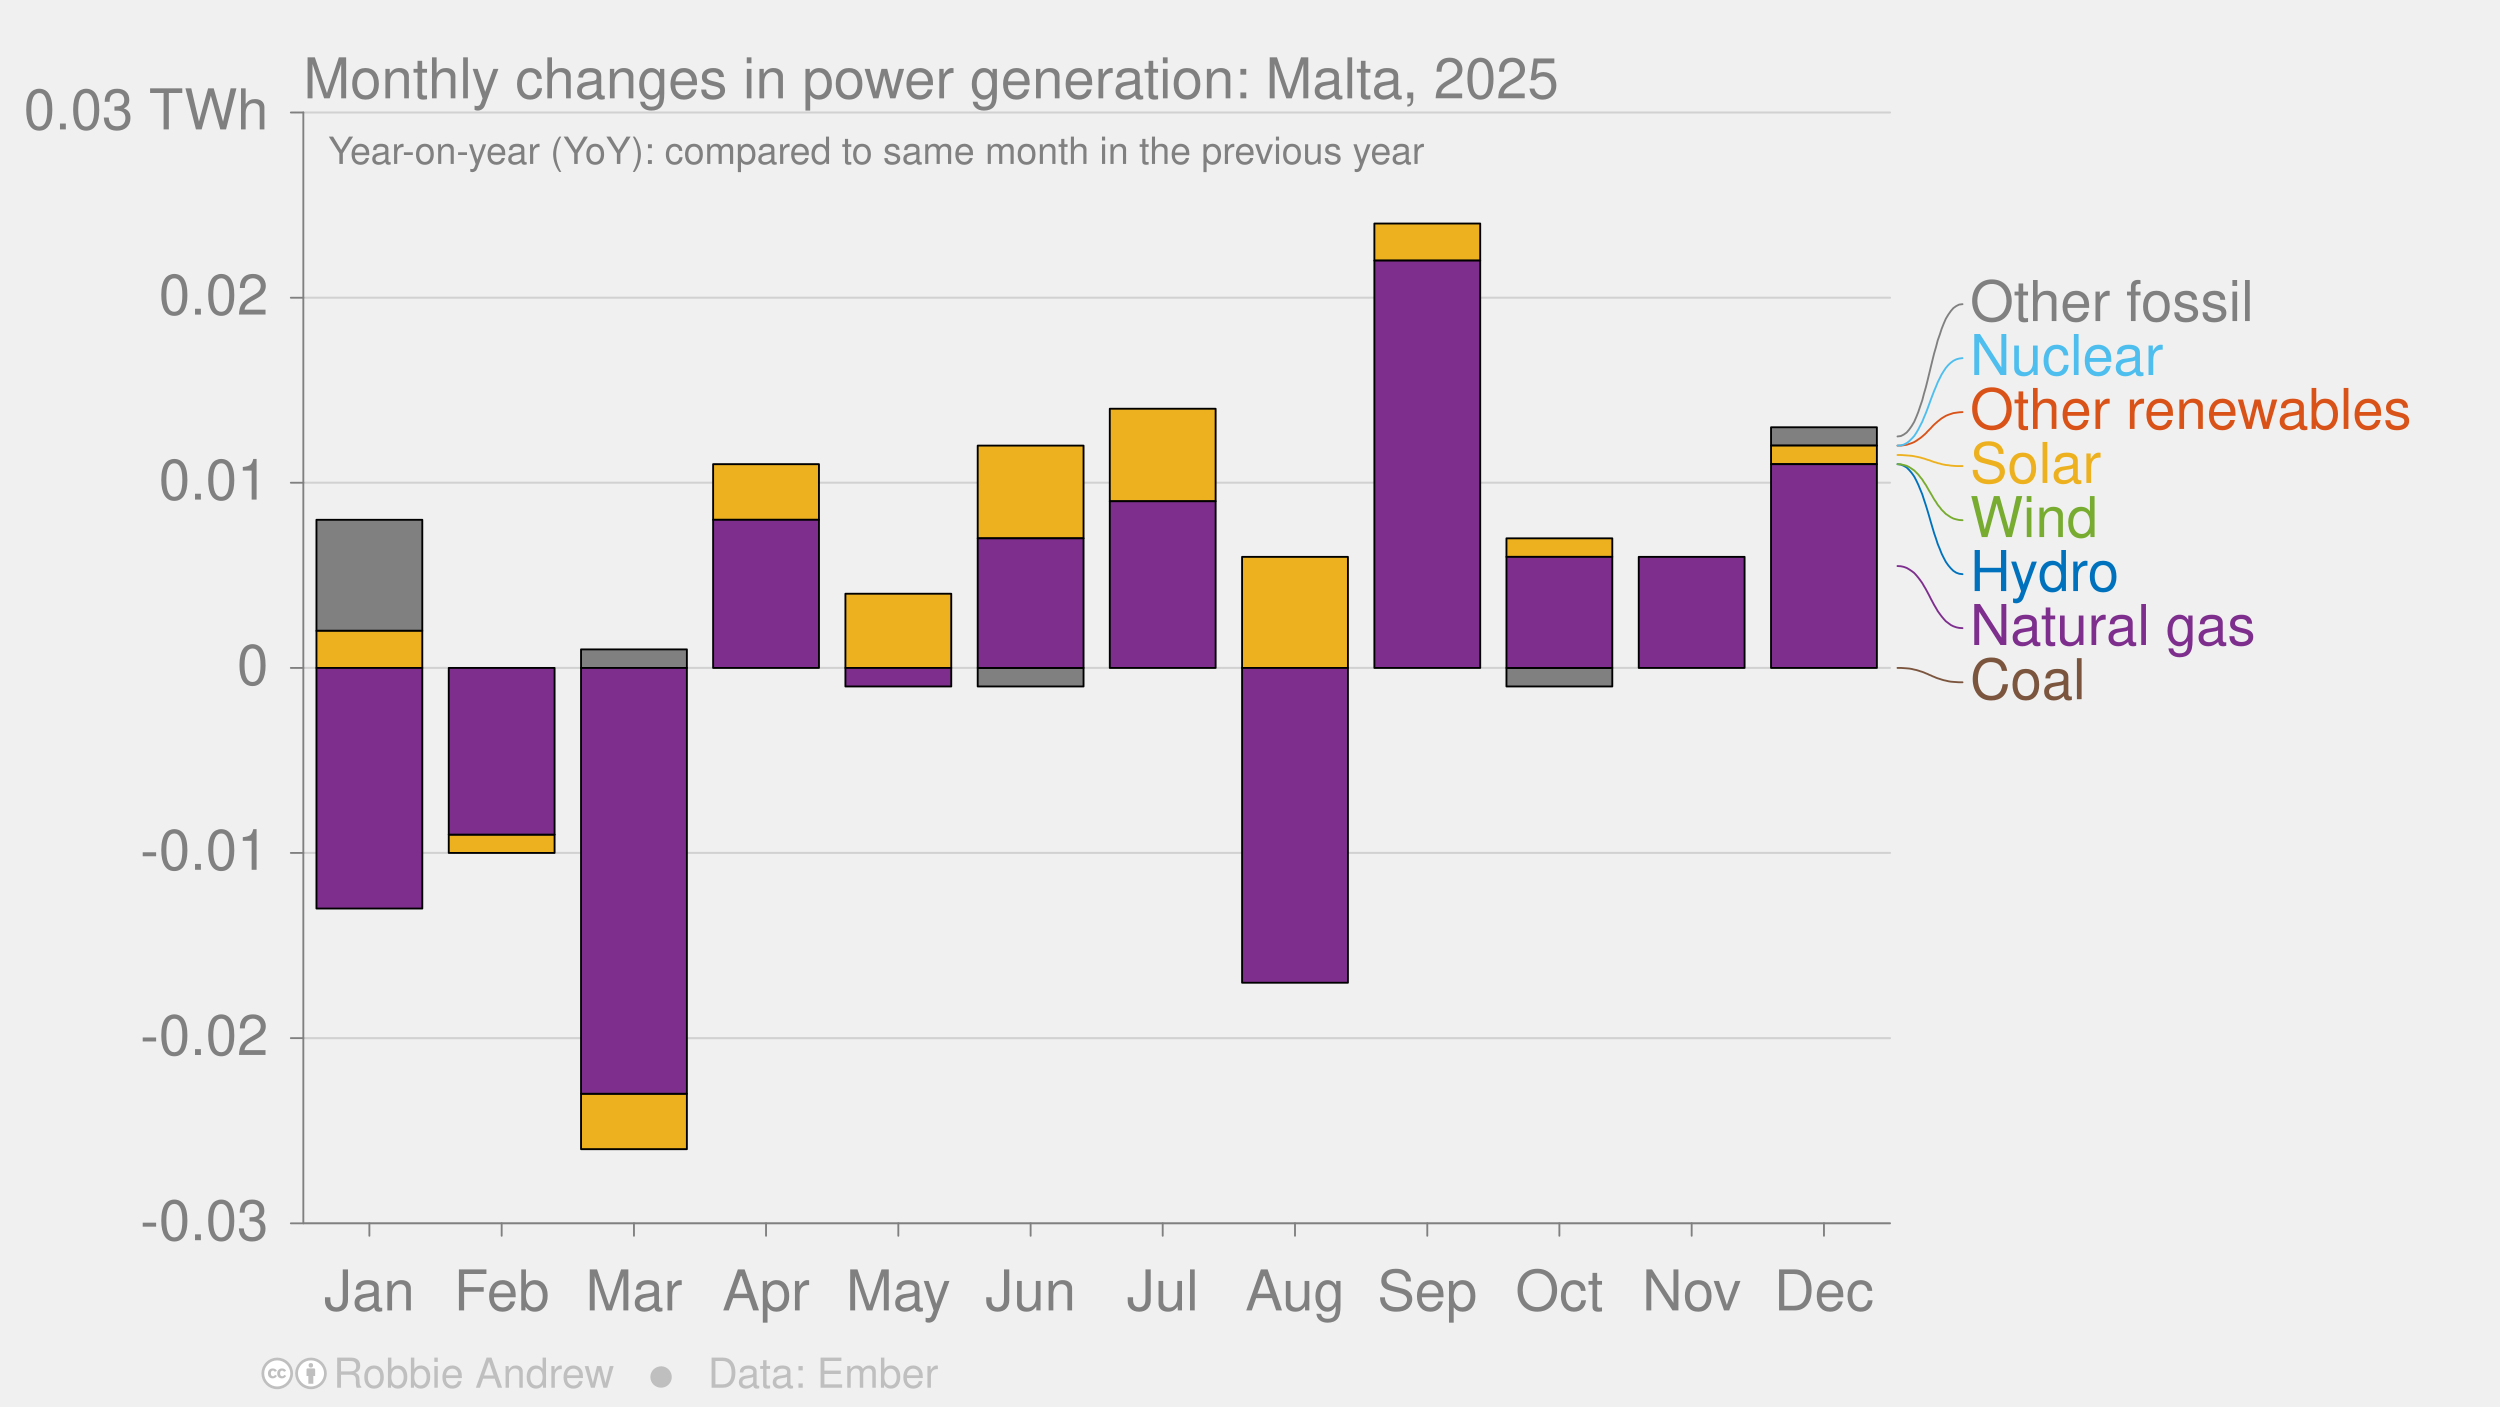
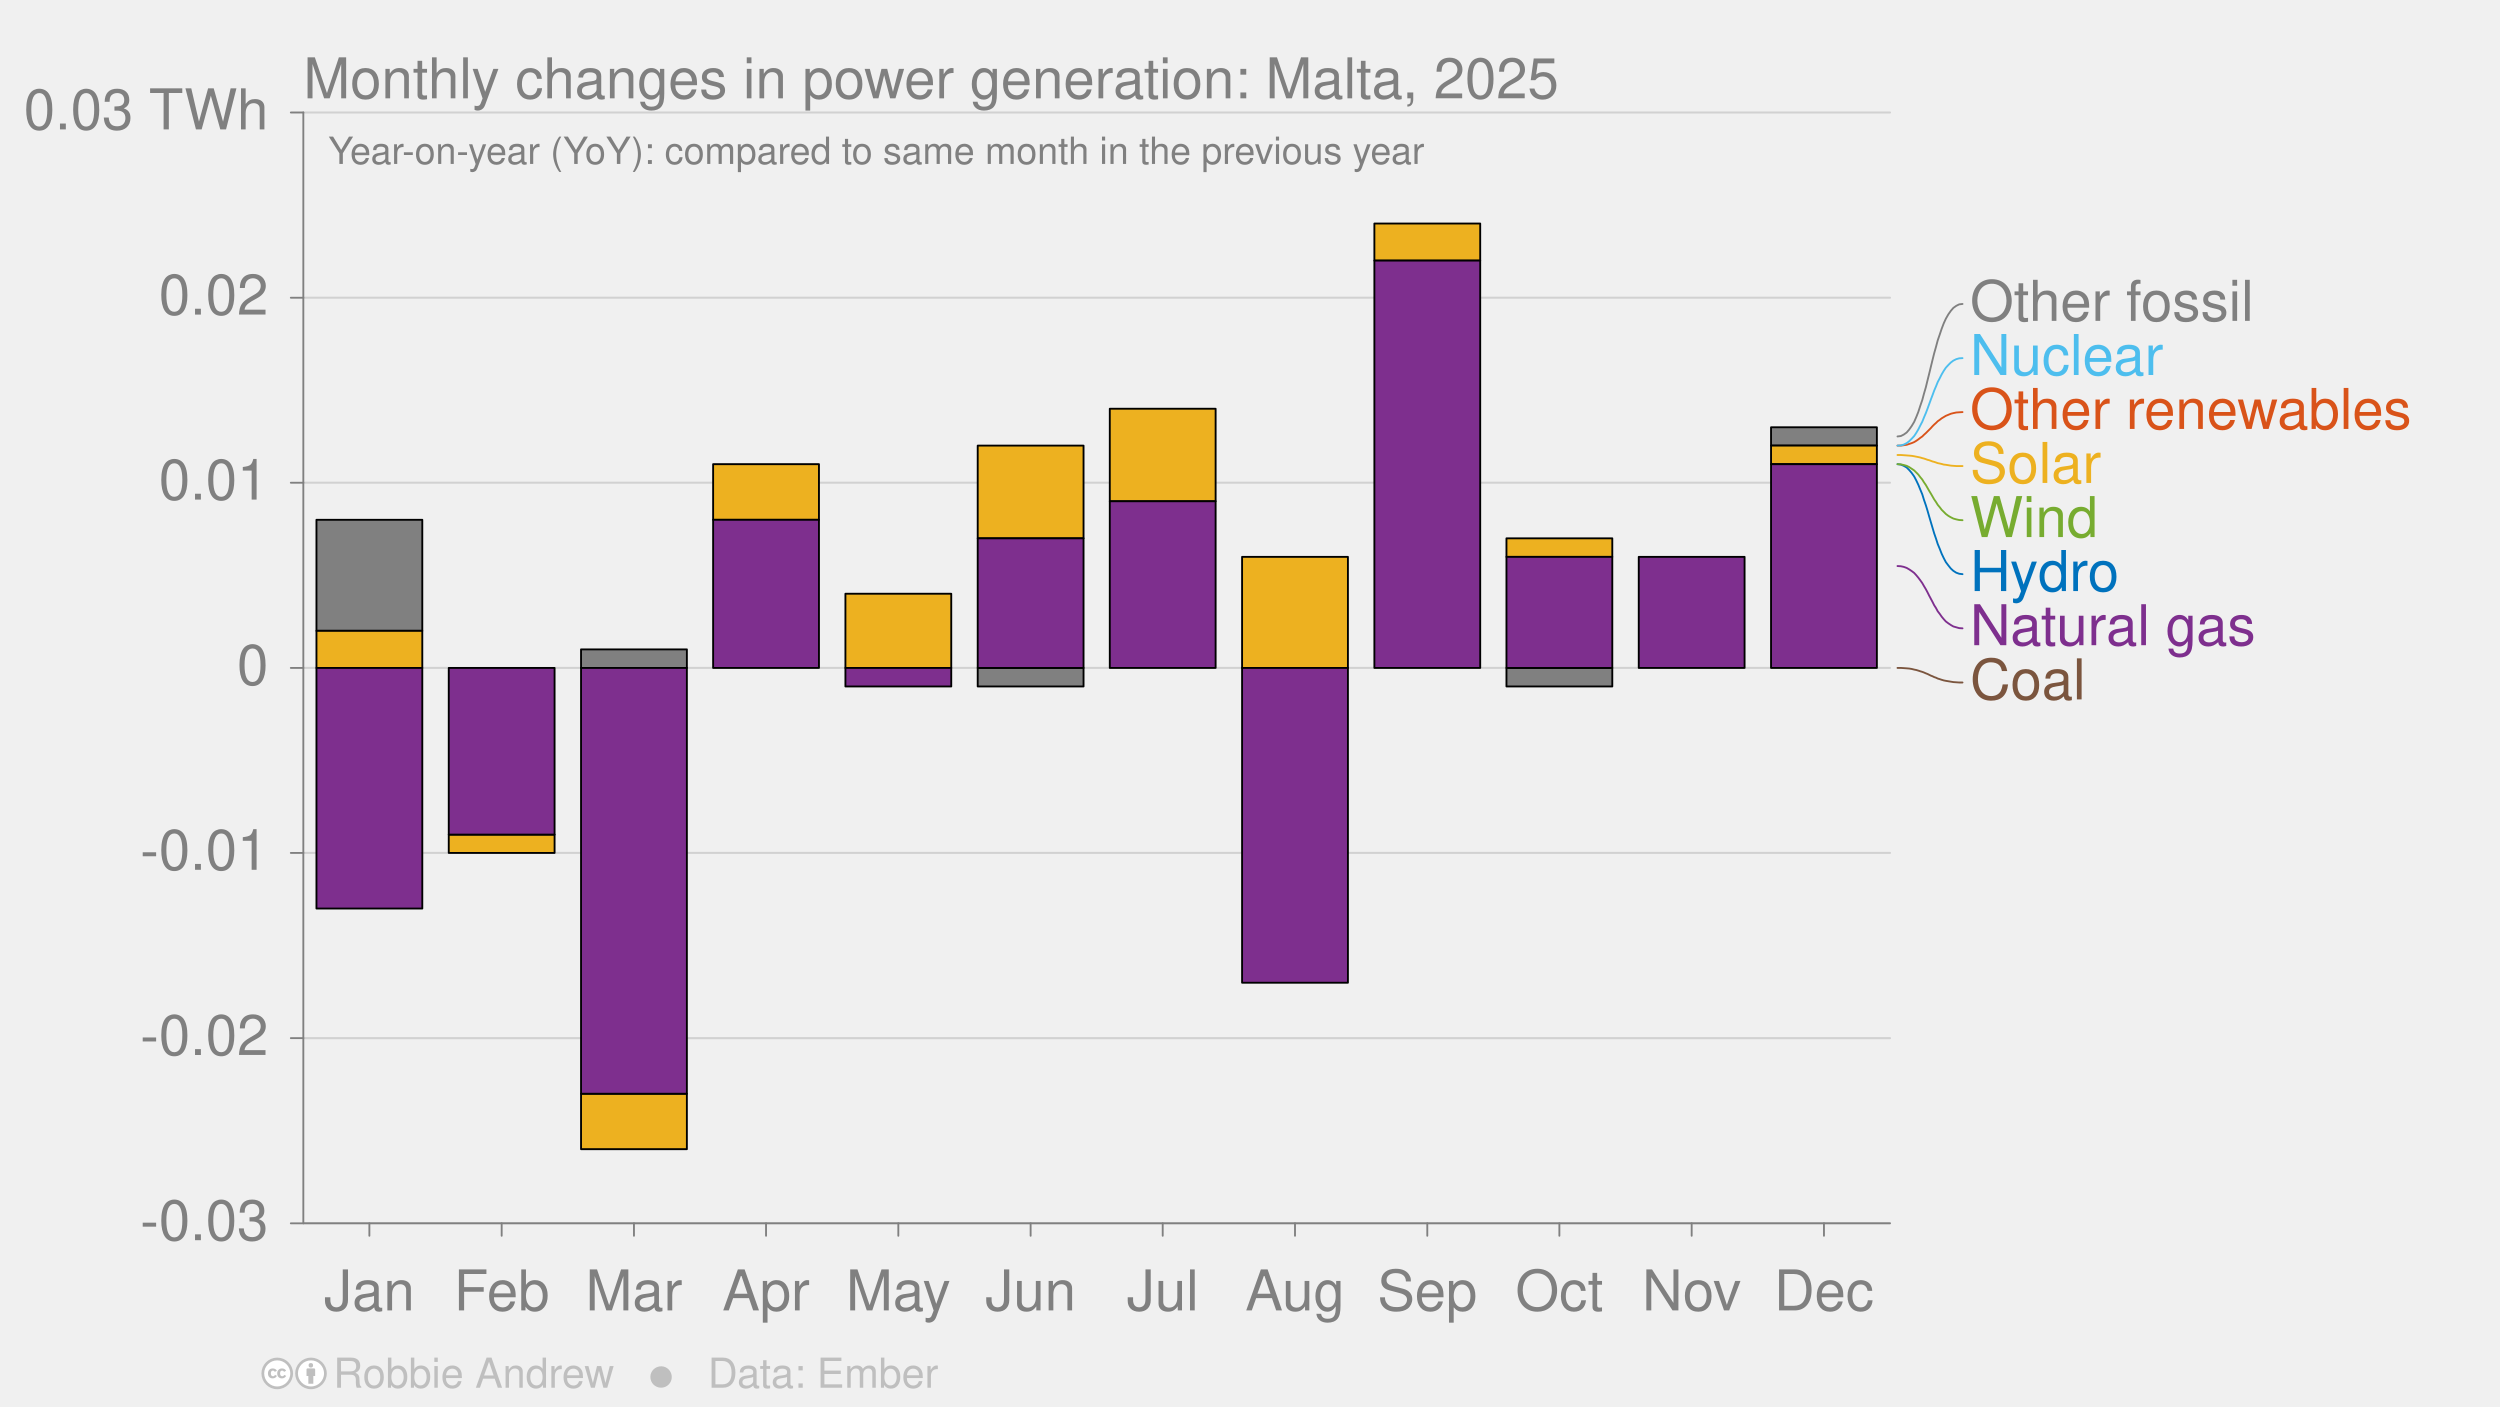
<svg xmlns="http://www.w3.org/2000/svg" xmlns:xlink="http://www.w3.org/1999/xlink" version="1.1" width="100%" height="100%" viewBox="0 0 1200.000 674.916">
  <style type="text/css">
  #main {font-family:Helvetica,Arial,sans-serif; font-size:27.00px;
         fill-opacity:1; fill:#000000; stroke:none; stroke-linejoin:round; stroke-linecap:round; stroke-width:1.00;}
  .marker {stroke-opacity:0;fill-opacity:0;}
  .marker:hover {stroke-opacity:0.5; fill-opacity:1;}
  .ticklabel {font-size:27.00px;fill:#808080;stroke:none;font-family:Helvetica}
  .ytl {text-anchor:end;}
  .dp1 {pointer-events:none;font-size:70%;text-anchor:middle;fill:#000000;}
  .dp2 {pointer-events:none;font-size:70%;text-anchor:middle;fill:#FFFFFF;}
  .numtip {pointer-events:none;}
  .cc {opacity:0.25;}
.dl_fe {background-color:#FDFFDF;display:flex;margin:auto;align-items:center}
.dl_fe_p {font-size:20px;text-align:center;margin:3px}
.dl_el {display:none;pointer-events:none;}
.cc:hover + .dl_el {display:block;}
text:hover + .dl_el {display:block;}
</style>
  <defs>
    <clipPath id="axis_clip">
      <rect x="145.8" y="54.2" width="761.2" height="532.8" />
    </clipPath>
    <path id="line_x" d="M 145.600,0 h 761.600" stroke="#262626" stroke-opacity="0.15" stroke-width="1.00" />
    <path id="tick_y" d="M 145.600,0 h -6.000" stroke="#808080" stroke-width="0.90" />
    <path id="tick_x" d="M 0,587.177 v 6.000" stroke="#808080" stroke-width="0.90" />
  </defs>
  <g id="main">
    <use xlink:href="#line_x" transform="translate(0,587.2)" />
    <use xlink:href="#line_x" transform="translate(0,498.3)" />
    <use xlink:href="#line_x" transform="translate(0,409.4)" />
    <use xlink:href="#line_x" transform="translate(0,320.6)" />
    <use xlink:href="#line_x" transform="translate(0,231.7)" />
    <use xlink:href="#line_x" transform="translate(0,142.9)" />
    <use xlink:href="#line_x" transform="translate(0,54.0)" />
    <use xlink:href="#tick_y" transform="translate(0,587.2)" />
    <use xlink:href="#tick_y" transform="translate(0,498.3)" />
    <use xlink:href="#tick_y" transform="translate(0,409.4)" />
    <use xlink:href="#tick_y" transform="translate(0,320.6)" />
    <use xlink:href="#tick_y" transform="translate(0,231.7)" />
    <use xlink:href="#tick_y" transform="translate(0,142.9)" />
    <use xlink:href="#tick_y" transform="translate(0,54.0)" />
    <use xlink:href="#tick_x" transform="translate(177.3,0)" />
    <use xlink:href="#tick_x" transform="translate(240.8,0)" />
    <use xlink:href="#tick_x" transform="translate(304.3,0)" />
    <use xlink:href="#tick_x" transform="translate(367.7,0)" />
    <use xlink:href="#tick_x" transform="translate(431.2,0)" />
    <use xlink:href="#tick_x" transform="translate(494.7,0)" />
    <use xlink:href="#tick_x" transform="translate(558.1,0)" />
    <use xlink:href="#tick_x" transform="translate(621.6,0)" />
    <use xlink:href="#tick_x" transform="translate(685.1,0)" />
    <use xlink:href="#tick_x" transform="translate(748.5,0)" />
    <use xlink:href="#tick_x" transform="translate(812.0,0)" />
    <use xlink:href="#tick_x" transform="translate(875.5,0)" />
    <polyline points="145.6,53.993 145.6,587.177 907.2,587.177" stroke="#808080" stroke-width="0.90" fill="none" />
    <text class="ticklabel xtl" transform="translate(177.3,629.0)" text-anchor="middle">Jan</text>
    <text class="ticklabel xtl" transform="translate(240.8,629.0)" text-anchor="middle">Feb</text>
    <text class="ticklabel xtl" transform="translate(304.3,629.0)" text-anchor="middle">Mar</text>
    <text class="ticklabel xtl" transform="translate(367.7,629.0)" text-anchor="middle">Apr</text>
    <text class="ticklabel xtl" transform="translate(431.2,629.0)" text-anchor="middle">May</text>
    <text class="ticklabel xtl" transform="translate(494.7,629.0)" text-anchor="middle">Jun</text>
    <text class="ticklabel xtl" transform="translate(558.1,629.0)" text-anchor="middle">Jul</text>
    <text class="ticklabel xtl" transform="translate(621.6,629.0)" text-anchor="middle">Aug</text>
    <text class="ticklabel xtl" transform="translate(685.1,629.0)" text-anchor="middle">Sep</text>
    <text class="ticklabel xtl" transform="translate(748.5,629.0)" text-anchor="middle">Oct</text>
    <text class="ticklabel xtl" transform="translate(812.0,629.0)" text-anchor="middle">Nov</text>
    <text class="ticklabel xtl" transform="translate(875.5,629.0)" text-anchor="middle">Dec</text>
    <text class="ticklabel ytl" transform="translate(128.8,595.3)">-0.03</text>
    <text class="ticklabel ytl" transform="translate(128.8,506.4)">-0.02</text>
    <text class="ticklabel ytl" transform="translate(128.8,417.5)">-0.01</text>
    <text class="ticklabel ytl" transform="translate(128.8,328.7)">0</text>
    <text class="ticklabel ytl" transform="translate(128.8,239.8)">0.01</text>
    <text class="ticklabel ytl" transform="translate(128.8,151.0)">0.02</text>
    <text class="ticklabel ytl" transform="translate(128.8,62.1)">0.03 TWh</text>
    <g stroke="#000" stroke-width="0.90" fill="#808080" clip-path="url(#axis_clip)">
      <polygon class="pl" points="151.9,249.5 151.9,302.8 202.7,302.8 202.7,249.5 151.9,249.5" />
      <polygon class="pl" points="278.9,311.7 278.9,320.6 329.7,320.6 329.7,311.7 278.9,311.7" />
      <polygon class="pl" points="469.3,329.5 469.3,320.6 520.1,320.6 520.1,329.5 469.3,329.5" />
      <polygon class="pl" points="723.1,329.5 723.1,320.6 773.9,320.6 773.9,329.5 723.1,329.5" />
      <polygon class="pl" points="850.1,205.1 850.1,213.9 900.9,213.9 900.9,205.1 850.1,205.1" />
    </g>
    <g stroke="#000" stroke-width="0.90" fill="#4DBEEE" clip-path="url(#axis_clip)">
</g>
    <g stroke="#000" stroke-width="0.90" fill="#D95319" clip-path="url(#axis_clip)">
</g>
    <g stroke="#000" stroke-width="0.90" fill="#EDB120" clip-path="url(#axis_clip)">
      <polygon class="pl" points="151.9,302.8 151.9,320.6 202.7,320.6 202.7,302.8 151.9,302.8" />
      <polygon class="pl" points="215.4,409.4 215.4,400.6 266.2,400.6 266.2,409.4 215.4,409.4" />
      <polygon class="pl" points="278.9,551.6 278.9,525.0 329.7,525.0 329.7,551.6 278.9,551.6" />
      <polygon class="pl" points="342.3,222.8 342.3,249.5 393.1,249.5 393.1,222.8 342.3,222.8" />
      <polygon class="pl" points="405.8,285.0 405.8,320.6 456.6,320.6 456.6,285.0 405.8,285.0" />
      <polygon class="pl" points="469.3,213.9 469.3,258.4 520.1,258.4 520.1,213.9 469.3,213.9" />
      <polygon class="pl" points="532.7,196.2 532.7,240.6 583.5,240.6 583.5,196.2 532.7,196.2" />
      <polygon class="pl" points="596.2,267.3 596.2,320.6 647.0,320.6 647.0,267.3 596.2,267.3" />
      <polygon class="pl" points="659.7,107.3 659.7,125.1 710.5,125.1 710.5,107.3 659.7,107.3" />
      <polygon class="pl" points="723.1,258.4 723.1,267.3 773.9,267.3 773.9,258.4 723.1,258.4" />
      <polygon class="pl" points="850.1,213.9 850.1,222.8 900.9,222.8 900.9,213.9 850.1,213.9" />
    </g>
    <g stroke="#000" stroke-width="0.90" fill="#77AC30" clip-path="url(#axis_clip)">
</g>
    <g stroke="#000" stroke-width="0.90" fill="#0072BD" clip-path="url(#axis_clip)">
</g>
    <g stroke="#000" stroke-width="0.90" fill="#7E2F8E" clip-path="url(#axis_clip)">
      <polygon class="pl" points="151.9,436.1 151.9,320.6 202.7,320.6 202.7,436.1 151.9,436.1" />
      <polygon class="pl" points="215.4,400.6 215.4,320.6 266.2,320.6 266.2,400.6 215.4,400.6" />
      <polygon class="pl" points="278.9,525.0 278.9,320.6 329.7,320.6 329.7,525.0 278.9,525.0" />
      <polygon class="pl" points="342.3,249.5 342.3,320.6 393.1,320.6 393.1,249.5 342.3,249.5" />
      <polygon class="pl" points="405.8,329.5 405.8,320.6 456.6,320.6 456.6,329.5 405.8,329.5" />
      <polygon class="pl" points="469.3,258.4 469.3,320.6 520.1,320.6 520.1,258.4 469.3,258.4" />
      <polygon class="pl" points="532.7,240.6 532.7,320.6 583.5,320.6 583.5,240.6 532.7,240.6" />
      <polygon class="pl" points="596.2,471.7 596.2,320.6 647.0,320.6 647.0,471.7 596.2,471.7" />
      <polygon class="pl" points="659.7,125.1 659.7,320.6 710.5,320.6 710.5,125.1 659.7,125.1" />
      <polygon class="pl" points="723.1,267.3 723.1,320.6 773.9,320.6 773.9,267.3 723.1,267.3" />
      <polygon class="pl" points="786.6,267.3 786.6,320.6 837.4,320.6 837.4,267.3 786.6,267.3" />
      <polygon class="pl" points="850.1,222.8 850.1,320.6 900.9,320.6 900.9,222.8 850.1,222.8" />
    </g>
    <g stroke="#000" stroke-width="0.90" fill="#7B553E" clip-path="url(#axis_clip)">
</g>
-     <text transform="translate(945.6,327.5)" dy="8.1" font-size="27.00" fill="#7B553E" stroke="none">Coal</text>
-     <text transform="translate(945.6,301.5)" dy="8.1" font-size="27.00" fill="#7E2F8E" stroke="none">Natural gas</text>
+     <text transform="translate(945.6,327.6)" dy="8.1" font-size="27.00" fill="#7B553E" stroke="none">Coal</text>
+     <text transform="translate(945.6,301.6)" dy="8.1" font-size="27.00" fill="#7E2F8E" stroke="none">Natural gas</text>
    <text transform="translate(945.6,275.6)" dy="8.1" font-size="27.00" fill="#0072BD" stroke="none">Hydro</text>
    <text transform="translate(945.6,249.7)" dy="8.1" font-size="27.00" fill="#77AC30" stroke="none">Wind</text>
    <text transform="translate(945.6,223.7)" dy="8.1" font-size="27.00" fill="#EDB120" stroke="none">Solar</text>
    <text transform="translate(945.6,197.8)" dy="8.1" font-size="27.00" fill="#D95319" stroke="none">Other renewables</text>
    <text transform="translate(945.6,171.9)" dy="8.1" font-size="27.00" fill="#4DBEEE" stroke="none">Nuclear</text>
-     <text transform="translate(945.6,146.0)" dy="8.1" font-size="27.00" fill="#808080" stroke="none">Other fossil</text>
-     <polyline class="pl" points="910.8,320.6 912.4,320.6 913.8,320.7 915.2,320.8 916.4,320.9 917.6,321.1 918.8,321.4 919.8,321.6 920.8,321.9 921.7,322.2 922.7,322.5 923.5,322.8 924.4,323.2 925.2,323.5 926.0,323.9 926.8,324.2 927.6,324.6 928.4,324.9 929.3,325.3 930.1,325.6 931.1,325.9 932.0,326.2 933.0,326.5 934.0,326.7 935.2,327.0 936.4,327.2 937.6,327.3 939.0,327.4 940.4,327.5 942.0,327.5" stroke="#7B553E" stroke-width="0.90" stroke-opacity="1.00" fill="none" />
-     <polyline class="pl" points="910.8,271.7 912.4,271.8 913.8,272.1 915.2,272.6 916.4,273.3 917.6,274.1 918.8,275.0 919.8,276.1 920.8,277.3 921.7,278.5 922.7,279.9 923.5,281.3 924.4,282.8 925.2,284.3 926.0,285.8 926.8,287.4 927.6,288.9 928.4,290.4 929.3,291.9 930.1,293.3 931.1,294.7 932.0,295.9 933.0,297.1 934.0,298.2 935.2,299.1 936.4,300.0 937.6,300.6 939.0,301.1 940.4,301.4 942.0,301.5" stroke="#7E2F8E" stroke-width="0.90" stroke-opacity="1.00" fill="none" />
-     <polyline class="pl" points="910.8,222.8 912.4,223.0 913.8,223.6 915.2,224.4 916.4,225.6 917.6,227.0 918.8,228.7 919.8,230.6 920.8,232.7 921.7,234.9 922.7,237.3 923.5,239.8 924.4,242.5 925.2,245.1 926.0,247.8 926.8,250.6 927.6,253.3 928.4,256.0 929.3,258.6 930.1,261.1 931.1,263.5 932.0,265.8 933.0,267.8 934.0,269.7 935.2,271.4 936.4,272.8 937.6,274.0 939.0,274.9 940.4,275.4 942.0,275.6" stroke="#0072BD" stroke-width="0.90" stroke-opacity="1.00" fill="none" />
-     <polyline class="pl" points="910.8,222.8 912.4,222.9 913.8,223.2 915.2,223.6 916.4,224.2 917.6,225.0 918.8,225.8 919.8,226.8 920.8,227.8 921.7,229.0 922.7,230.2 923.5,231.5 924.4,232.8 925.2,234.2 926.0,235.6 926.8,236.9 927.6,238.3 928.4,239.7 929.3,241.0 930.1,242.3 931.1,243.5 932.0,244.7 933.0,245.7 934.0,246.7 935.2,247.5 936.4,248.3 937.6,248.9 939.0,249.3 940.4,249.6 942.0,249.7" stroke="#77AC30" stroke-width="0.90" stroke-opacity="1.00" fill="none" />
-     <polyline class="pl" points="910.8,218.4 912.4,218.4 913.8,218.5 915.2,218.6 916.4,218.7 917.6,218.8 918.8,219.0 919.8,219.2 920.8,219.4 921.7,219.6 922.7,219.9 923.5,220.1 924.4,220.4 925.2,220.7 926.0,220.9 926.8,221.2 927.6,221.5 928.4,221.8 929.3,222.0 930.1,222.3 931.1,222.5 932.0,222.8 933.0,223.0 934.0,223.2 935.2,223.3 936.4,223.5 937.6,223.6 939.0,223.7 940.4,223.7 942.0,223.7" stroke="#EDB120" stroke-width="0.90" stroke-opacity="1.00" fill="none" />
-     <polyline class="pl" points="910.8,213.9 912.4,213.9 913.8,213.7 915.2,213.5 916.4,213.1 917.6,212.7 918.8,212.2 919.8,211.6 920.8,210.9 921.7,210.3 922.7,209.5 923.5,208.8 924.4,208.0 925.2,207.1 926.0,206.3 926.8,205.5 927.6,204.6 928.4,203.8 929.3,203.0 930.1,202.3 931.1,201.5 932.0,200.8 933.0,200.2 934.0,199.6 935.2,199.1 936.4,198.7 937.6,198.3 939.0,198.1 940.4,197.9 942.0,197.8" stroke="#D95319" stroke-width="0.90" stroke-opacity="1.00" fill="none" />
-     <polyline class="pl" points="910.8,213.9 912.4,213.8 913.8,213.4 915.2,212.7 916.4,211.8 917.6,210.6 918.8,209.3 919.8,207.8 920.8,206.1 921.7,204.3 922.7,202.4 923.5,200.4 924.4,198.3 925.2,196.2 926.0,194.0 926.8,191.8 927.6,189.7 928.4,187.6 929.3,185.5 930.1,183.5 931.1,181.5 932.0,179.7 933.0,178.1 934.0,176.6 935.2,175.2 936.4,174.1 937.6,173.2 939.0,172.5 940.4,172.1 942.0,171.9" stroke="#4DBEEE" stroke-width="0.90" stroke-opacity="1.00" fill="none" />
-     <polyline class="pl" points="910.8,209.5 912.4,209.3 913.8,208.6 915.2,207.6 916.4,206.2 917.6,204.5 918.8,202.5 919.8,200.2 920.8,197.7 921.7,195.0 922.7,192.1 923.5,189.0 924.4,185.9 925.2,182.7 926.0,179.4 926.8,176.1 927.6,172.8 928.4,169.6 929.3,166.5 930.1,163.4 931.1,160.6 932.0,157.8 933.0,155.3 934.0,153.0 935.2,151.0 936.4,149.3 937.6,147.9 939.0,146.9 940.4,146.2 942.0,146.0" stroke="#808080" stroke-width="0.90" stroke-opacity="1.00" fill="none" />
+     <text transform="translate(945.6,145.9)" dy="8.1" font-size="27.00" fill="#808080" stroke="none">Other fossil</text>
+     <polyline class="pl" points="910.8,320.6 912.4,320.6 913.8,320.7 915.2,320.8 916.4,320.9 917.6,321.1 918.8,321.4 919.8,321.6 920.8,321.9 921.7,322.2 922.7,322.5 923.5,322.8 924.4,323.2 925.2,323.5 926.0,323.9 926.8,324.3 927.6,324.6 928.4,325.0 929.3,325.3 930.1,325.7 931.1,326.0 932.0,326.3 933.0,326.6 934.0,326.8 935.2,327.0 936.4,327.2 937.6,327.4 939.0,327.5 940.4,327.6 942.0,327.6" stroke="#7B553E" stroke-width="0.90" stroke-opacity="1.00" fill="none" />
+     <polyline class="pl" points="910.8,271.7 912.4,271.8 913.8,272.1 915.2,272.6 916.4,273.3 917.6,274.1 918.8,275.0 919.8,276.1 920.8,277.3 921.7,278.5 922.7,279.9 923.5,281.3 924.4,282.8 925.2,284.3 926.0,285.9 926.8,287.4 927.6,288.9 928.4,290.5 929.3,291.9 930.1,293.4 931.1,294.7 932.0,296.0 933.0,297.2 934.0,298.3 935.2,299.2 936.4,300.0 937.6,300.7 939.0,301.1 940.4,301.5 942.0,301.6" stroke="#7E2F8E" stroke-width="0.90" stroke-opacity="1.00" fill="none" />
+     <polyline class="pl" points="910.8,222.8 912.4,223.0 913.8,223.6 915.2,224.4 916.4,225.6 917.6,227.0 918.8,228.7 919.8,230.6 920.8,232.7 921.7,234.9 922.7,237.3 923.5,239.9 924.4,242.5 925.2,245.1 926.0,247.9 926.8,250.6 927.6,253.3 928.4,256.0 929.3,258.6 930.1,261.1 931.1,263.5 932.0,265.8 933.0,267.9 934.0,269.8 935.2,271.4 936.4,272.9 937.6,274.0 939.0,274.9 940.4,275.4 942.0,275.6" stroke="#0072BD" stroke-width="0.90" stroke-opacity="1.00" fill="none" />
+     <polyline class="pl" points="910.8,222.8 912.4,222.9 913.8,223.2 915.2,223.6 916.4,224.2 917.6,225.0 918.8,225.8 919.8,226.8 920.8,227.8 921.7,229.0 922.7,230.2 923.5,231.5 924.4,232.8 925.2,234.2 926.0,235.6 926.8,236.9 927.6,238.3 928.4,239.7 929.3,241.0 930.1,242.3 931.1,243.5 932.0,244.7 933.0,245.7 934.0,246.7 935.2,247.6 936.4,248.3 937.6,248.9 939.0,249.3 940.4,249.6 942.0,249.7" stroke="#77AC30" stroke-width="0.90" stroke-opacity="1.00" fill="none" />
+     <polyline class="pl" points="910.8,218.4 912.4,218.4 913.8,218.5 915.2,218.6 916.4,218.7 917.6,218.8 918.8,219.0 919.8,219.2 920.8,219.4 921.7,219.6 922.7,219.9 923.5,220.1 924.4,220.4 925.2,220.7 926.0,220.9 926.8,221.2 927.6,221.5 928.4,221.7 929.3,222.0 930.1,222.3 931.1,222.5 932.0,222.7 933.0,223.0 934.0,223.1 935.2,223.3 936.4,223.5 937.6,223.6 939.0,223.7 940.4,223.7 942.0,223.7" stroke="#EDB120" stroke-width="0.90" stroke-opacity="1.00" fill="none" />
+     <polyline class="pl" points="910.8,213.9 912.4,213.9 913.8,213.7 915.2,213.5 916.4,213.1 917.6,212.7 918.8,212.2 919.8,211.6 920.8,210.9 921.7,210.2 922.7,209.5 923.5,208.7 924.4,207.9 925.2,207.1 926.0,206.3 926.8,205.5 927.6,204.6 928.4,203.8 929.3,203.0 930.1,202.2 931.1,201.5 932.0,200.8 933.0,200.2 934.0,199.6 935.2,199.1 936.4,198.6 937.6,198.3 939.0,198.0 940.4,197.9 942.0,197.8" stroke="#D95319" stroke-width="0.90" stroke-opacity="1.00" fill="none" />
+     <polyline class="pl" points="910.8,213.9 912.4,213.8 913.8,213.4 915.2,212.7 916.4,211.8 917.6,210.6 918.8,209.3 919.8,207.8 920.8,206.1 921.7,204.3 922.7,202.4 923.5,200.4 924.4,198.3 925.2,196.2 926.0,194.0 926.8,191.8 927.6,189.7 928.4,187.5 929.3,185.4 930.1,183.4 931.1,181.5 932.0,179.7 933.0,178.0 934.0,176.5 935.2,175.2 936.4,174.0 937.6,173.1 939.0,172.4 940.4,172.0 942.0,171.9" stroke="#4DBEEE" stroke-width="0.90" stroke-opacity="1.00" fill="none" />
+     <polyline class="pl" points="910.8,209.5 912.4,209.3 913.8,208.6 915.2,207.6 916.4,206.2 917.6,204.5 918.8,202.5 919.8,200.2 920.8,197.7 921.7,194.9 922.7,192.0 923.5,189.0 924.4,185.9 925.2,182.6 926.0,179.4 926.8,176.1 927.6,172.8 928.4,169.6 929.3,166.4 930.1,163.4 931.1,160.5 932.0,157.8 933.0,155.2 934.0,153.0 935.2,150.9 936.4,149.2 937.6,147.8 939.0,146.8 940.4,146.1 942.0,145.9" stroke="#808080" stroke-width="0.90" stroke-opacity="1.00" fill="none" />
    <text transform="translate(145.6,47.2)" dy="0.0" font-size="27.00" fill="#808080" stroke="none">Monthly changes in power generation: Malta, 2025</text>
    <text transform="translate(157.6,60.7)" dy="18.0" font-size="18.00" fill="#808080" stroke="none">Year-on-year (YoY): compared to same month in the previous year</text>
    <text transform="translate(160.0,666.1)" font-size="19.80" font-family="Helvetica" fill="#BFBFBF" stroke="none" xml:space="preserve">Robbie Andrew   ●   Data: Ember</text>
    <g>
      <rect x="123.0" y="651.4" width="34" height="17" fill="#FFF" stroke="none" opacity="0.01" />
      <g transform="translate(124.0,652.4) scale(0.24)">
        <g>
          <circle fill="#FFF" cx="37.79" cy="28.5" r="28.84" />
          <circle fill="none" cx="37.79" cy="28.5" r="28.84" stroke="#BFBFBF" stroke-width="5.5" />
          <path fill="#BFBFBF" d="M37.16,23.19 l-4.29,2.23c-0.458-0.951-1.02-1.62-1.69-2c-0.667-0.38-1.29-0.571-1.86-0.571c-2.86,0-4.29,1.89-4.29,5.66 c0,1.71,0.36,3.08,1.09,4.11c0.724,1.03,1.79,1.54,3.2,1.54c1.87,0,3.18-0.915,3.94-2.74l3.94,2 c-0.838,1.56-2,2.79-3.49,3.69c-1.48,0.896-3.12,1.34-4.91,1.34c-2.86,0-5.16-0.875-6.92-2.63 c-1.75-1.75-2.63-4.19-2.63-7.31c0-3.05,0.886-5.47,2.66-7.26c1.77-1.79,4.01-2.69,6.72-2.69 C32.6,18.56,35.44,20.1,37.16,23.19z               M55.61,23.19l-4.23,2.23c-0.457-0.951-1.02-1.62-1.69-2 c-0.668-0.38-1.31-0.571-1.91-0.571c-2.86,0-4.29,1.89-4.29,5.66c0,1.71,0.363,3.08,1.09,4.11 c0.723,1.03,1.79,1.54,3.2,1.54c1.87,0,3.18-0.915,3.94-2.74l4,2c-0.875,1.56-2.06,2.79-3.54,3.69 c-1.49,0.9-3.11,1.34-4.86,1.34c-2.9,0-5.21-0.875-6.94-2.63c-1.74-1.75-2.6-4.19-2.6-7.31 c0-3.05,0.885-5.47,2.66-7.26c1.77-1.79,4.01-2.69,6.71-2.69C51.12,18.56,53.944,20.1,55.61,23.19z" />
        </g>
      </g>
      <g transform="translate(140.2,652.4) scale(0.24)">
        <g>
          <circle fill="#FFF" cx="37.79" cy="28.5" r="28.84" />
          <circle fill="none" cx="37.79" cy="28.5" r="28.84" stroke="#BFBFBF" stroke-width="5.5" />
          <path fill="#BFBFBF" d="M46.129,20.557v13.085h-3.656v15.542h-9.944V33.643h-3.656V20.557 c0-0.572,0.2-1.057,0.599-1.457c0.401-0.399,0.887-0.6,1.457-0.6h13.144c0.533,0,1.01,0.2,1.428,0.6 C45.918,19.5,46.129,19.986,46.129,20.557z               M33.042,12.329c0-3.008,1.485-4.514,4.458-4.514s4.457,1.504,4.457,4.514 c0,2.971-1.486,4.457-4.457,4.457S33.042,15.3,33.042,12.329z" />
        </g>
      </g>
    </g>
  </g>
</svg>
